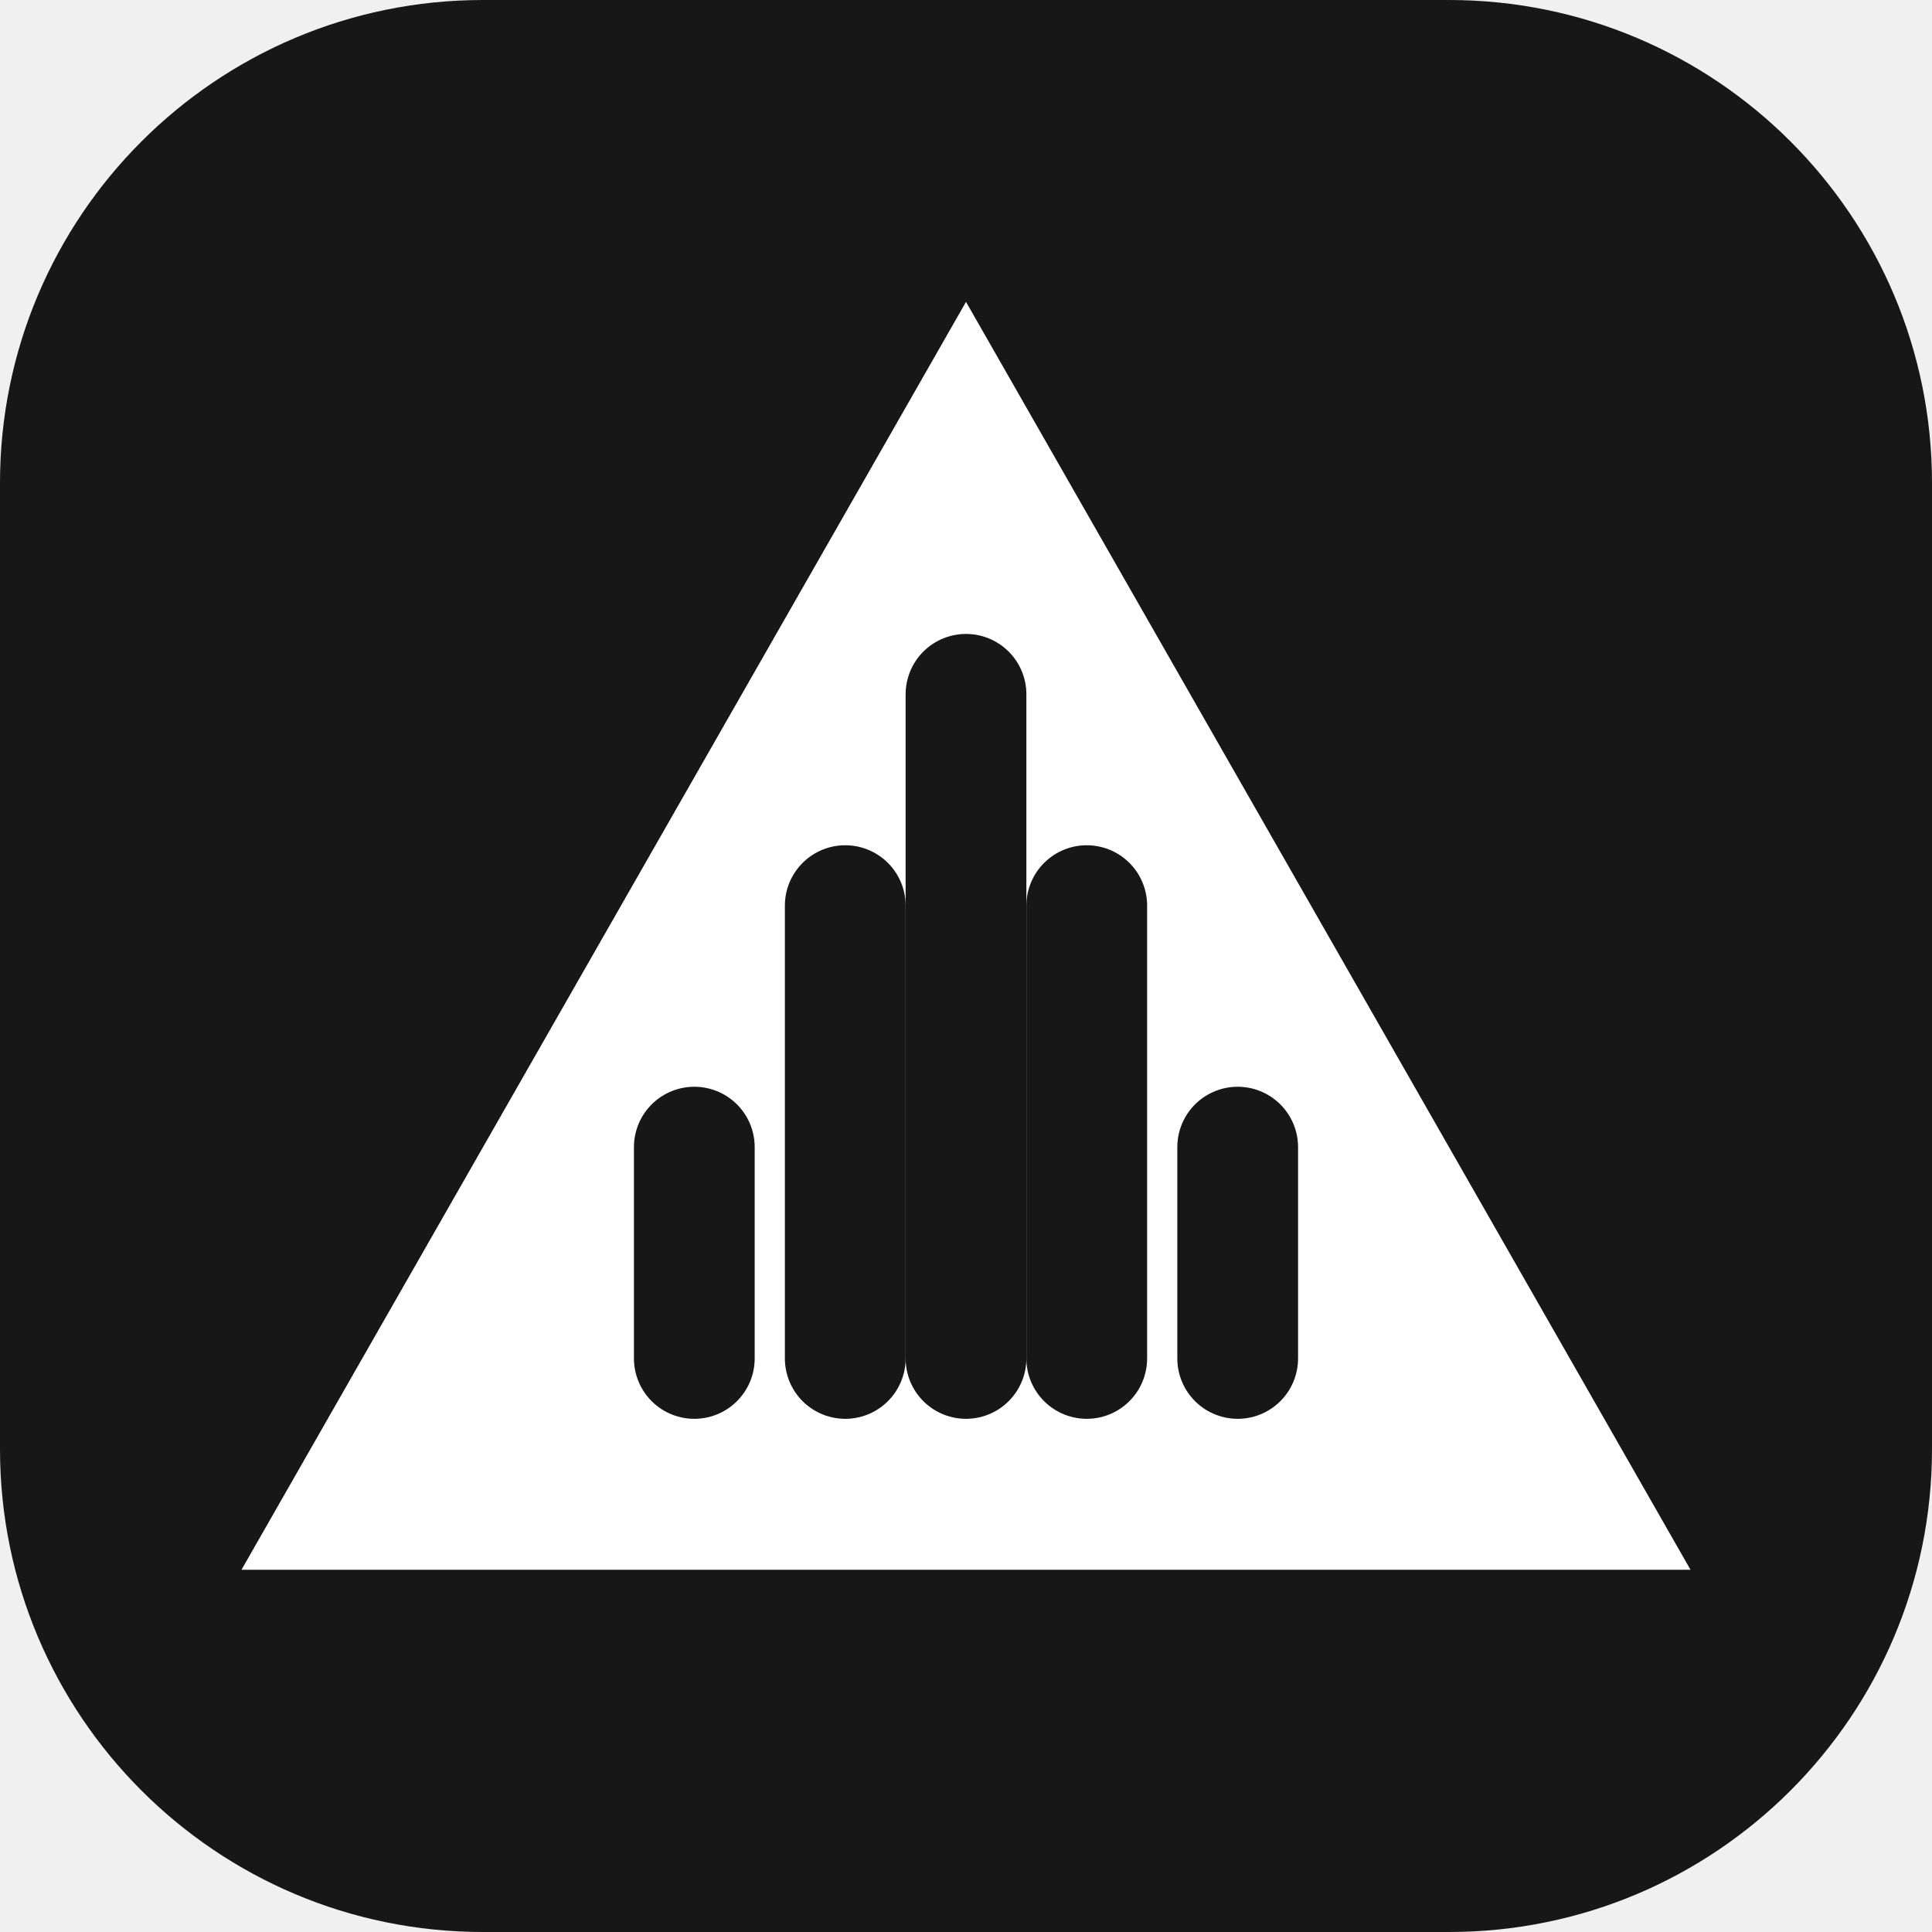
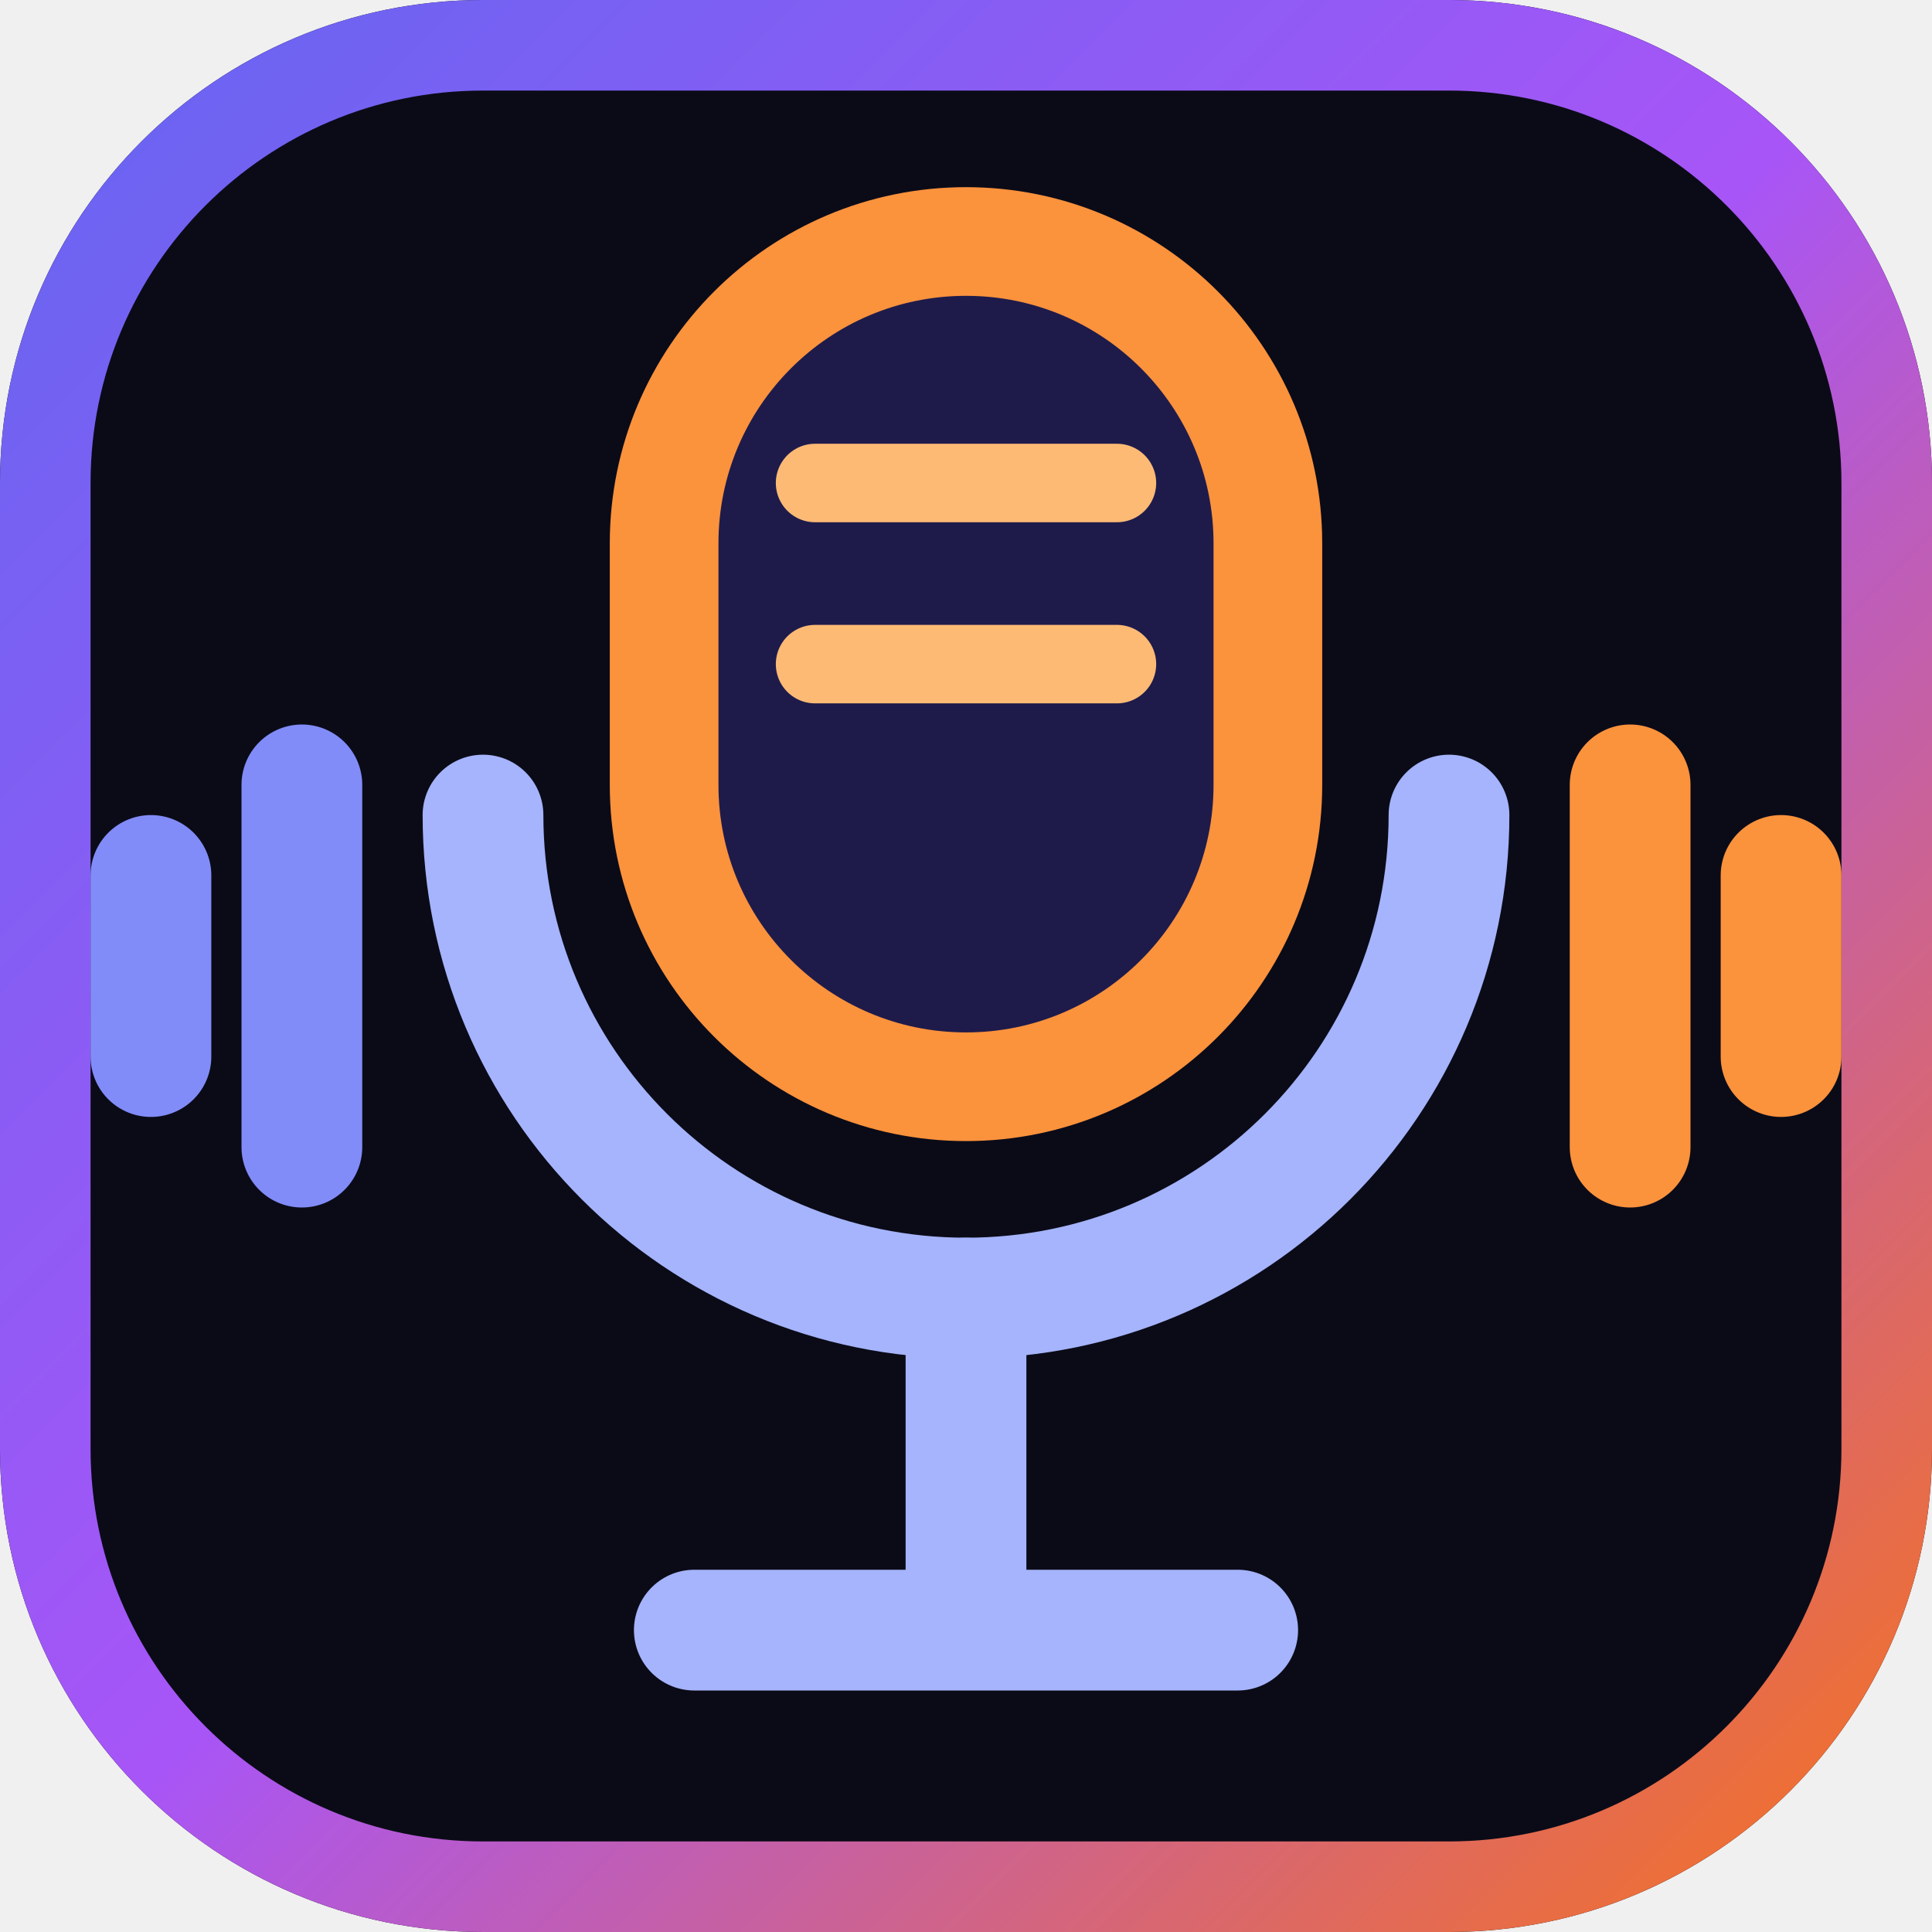
<svg xmlns="http://www.w3.org/2000/svg" viewBox="0 0 32 32" fill="none">
-   <rect width="32" height="32" rx="8" fill="#171717" />
-   <path d="M16 5L28 26H4L16 5Z" fill="#FFFFFF" />
-   <line x1="11.5" y1="22.5" x2="11.5" y2="19" stroke="#171717" stroke-width="2" stroke-linecap="round" />
-   <line x1="14" y1="22.5" x2="14" y2="15" stroke="#171717" stroke-width="2" stroke-linecap="round" />
-   <line x1="16" y1="22.5" x2="16" y2="11.5" stroke="#171717" stroke-width="2" stroke-linecap="round" />
-   <line x1="18" y1="22.5" x2="18" y2="15" stroke="#171717" stroke-width="2" stroke-linecap="round" />
-   <line x1="20.5" y1="22.5" x2="20.5" y2="19" stroke="#171717" stroke-width="2" stroke-linecap="round" />
+   <rect width="32" height="32" rx="8" fill="#0B0B18" />
+   <rect x="0.75" y="0.75" width="30.5" height="30.5" rx="7.25" stroke="url(#border-grad)" stroke-width="1.5" />
+   <path d="M5 13v6M2.5 14.5v3" stroke="#818CF8" stroke-width="2" stroke-linecap="round" />
+   <rect x="11" y="4" width="10" height="14" rx="5" fill="#1E1B4B" stroke="#FB923C" stroke-width="1.8" />
+   <line x1="13.5" y1="8" x2="18.5" y2="8" stroke="#FDBA74" stroke-width="1.3" stroke-linecap="round" />
+   <line x1="13.5" y1="11" x2="18.5" y2="11" stroke="#FDBA74" stroke-width="1.3" stroke-linecap="round" />
+   <path d="M8 13.5c0 4.42 3.58 8 8 8s8-3.58 8-8" stroke="#A5B4FC" stroke-width="2" stroke-linecap="round" />
+   <path d="M16 21.5v5.5M11.5 27h9" stroke="#A5B4FC" stroke-width="2" stroke-linecap="round" />
+   <path d="M27 13v6M29.5 14.5v3" stroke="#FB923C" stroke-width="2" stroke-linecap="round" />
+   <defs>
+     <linearGradient id="border-grad" x1="0" y1="0" x2="32" y2="32" gradientUnits="userSpaceOnUse">
+       <stop stop-color="#6366F1" />
+       <stop offset="0.5" stop-color="#A855F7" />
+       <stop offset="1" stop-color="#F97316" />
+     </linearGradient>
+   </defs>
</svg>
